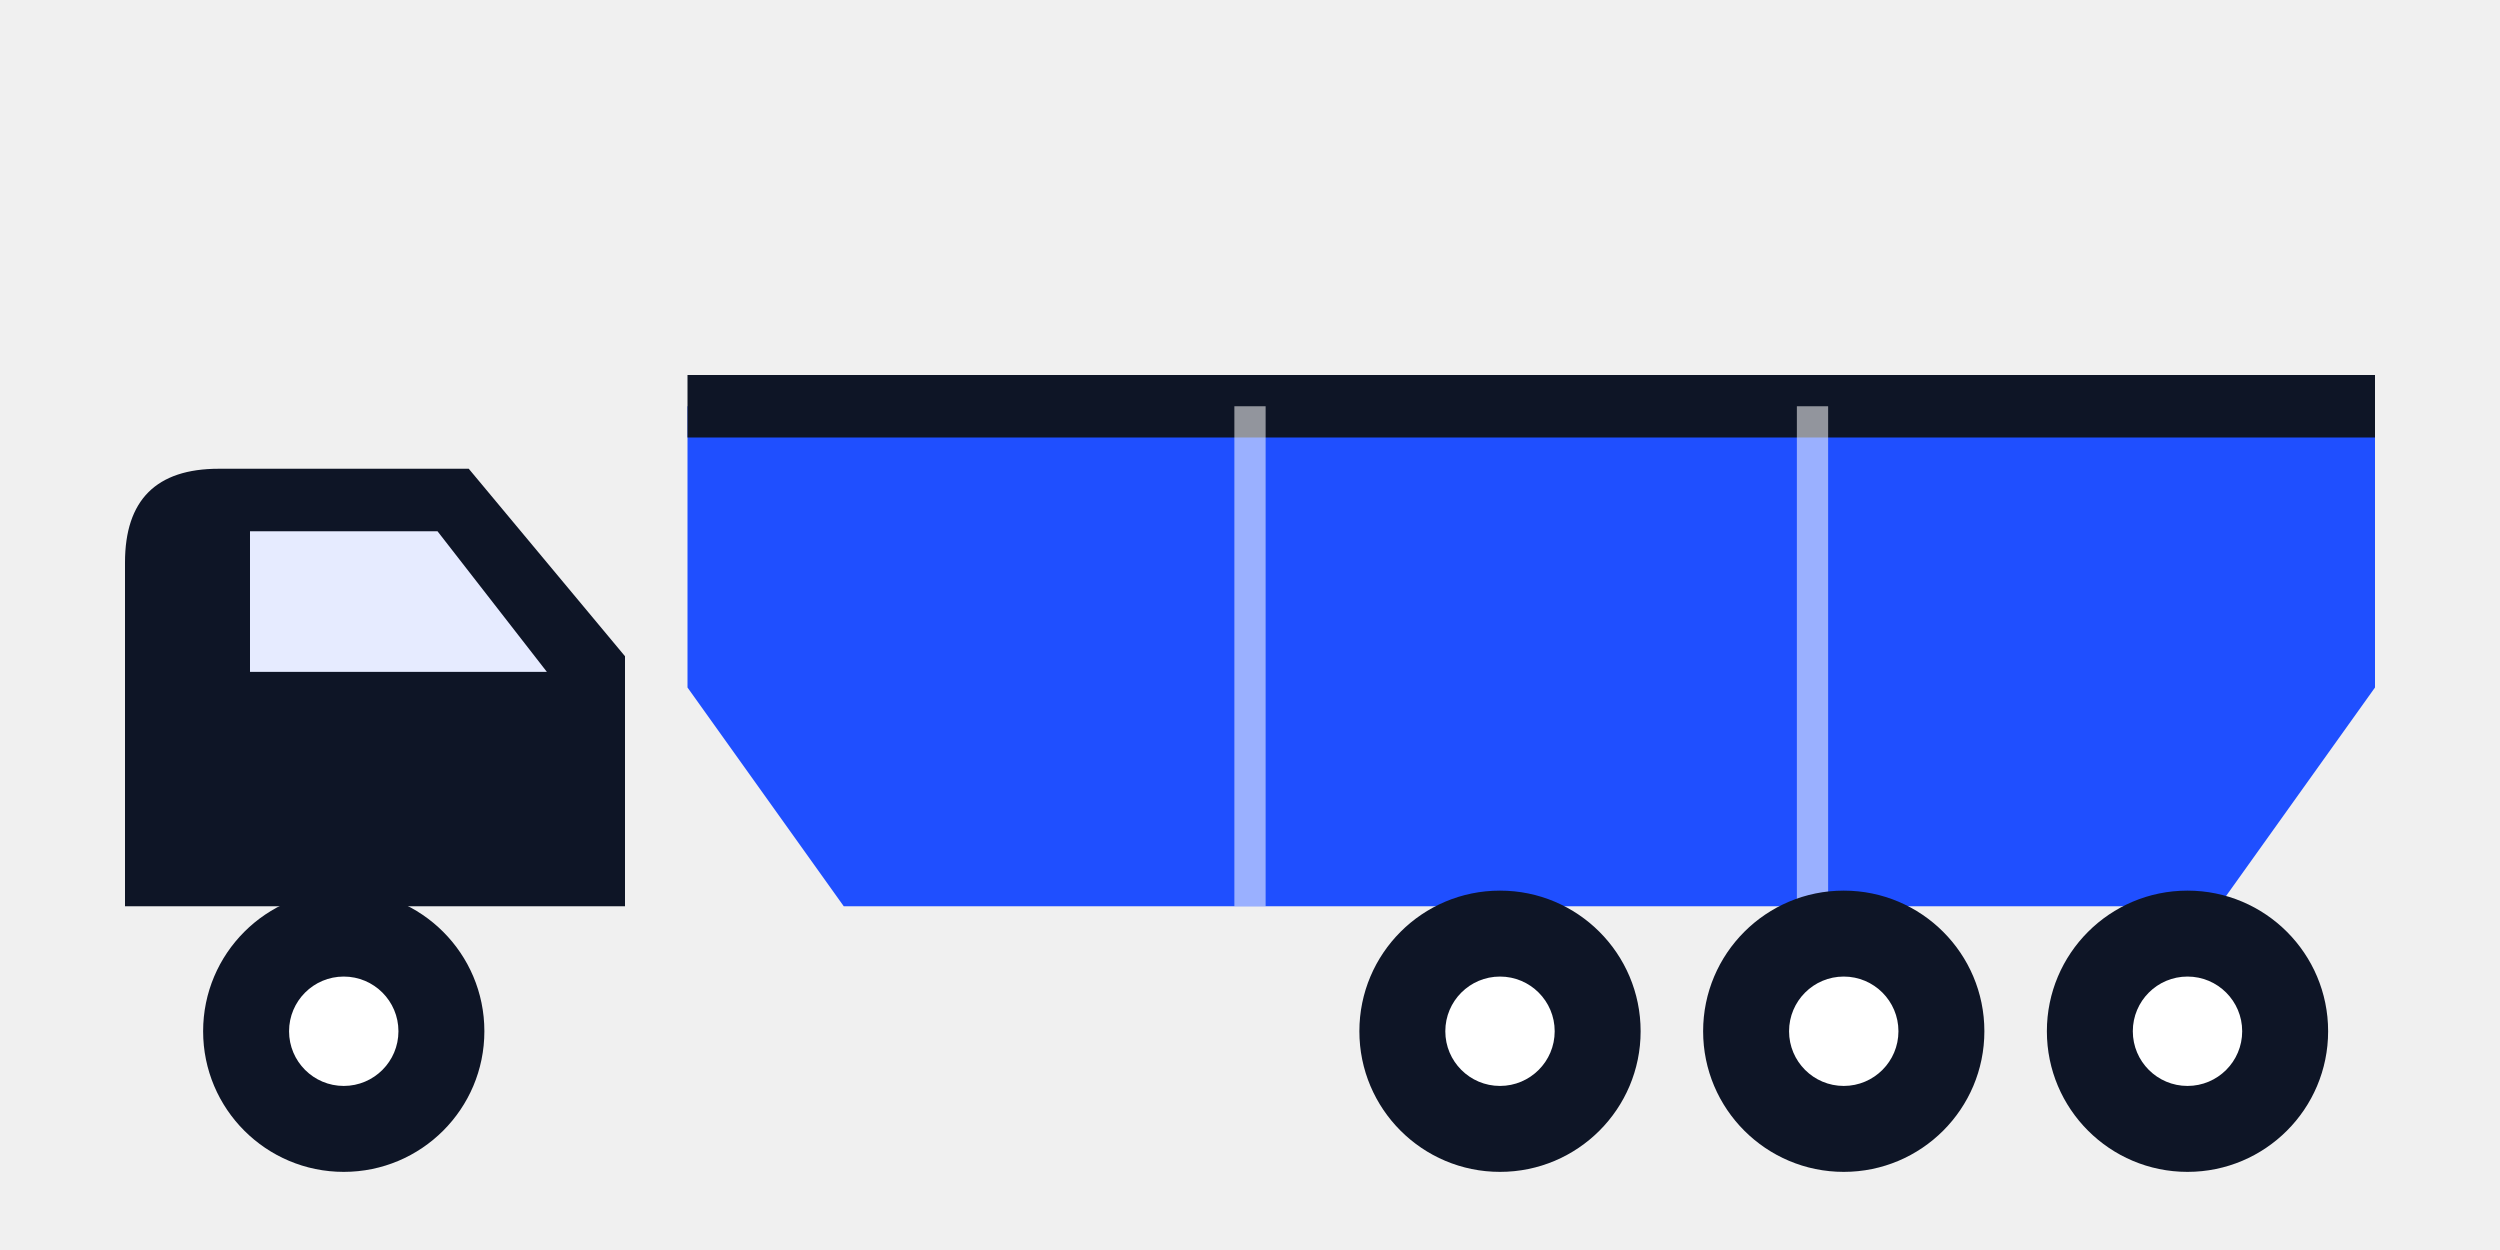
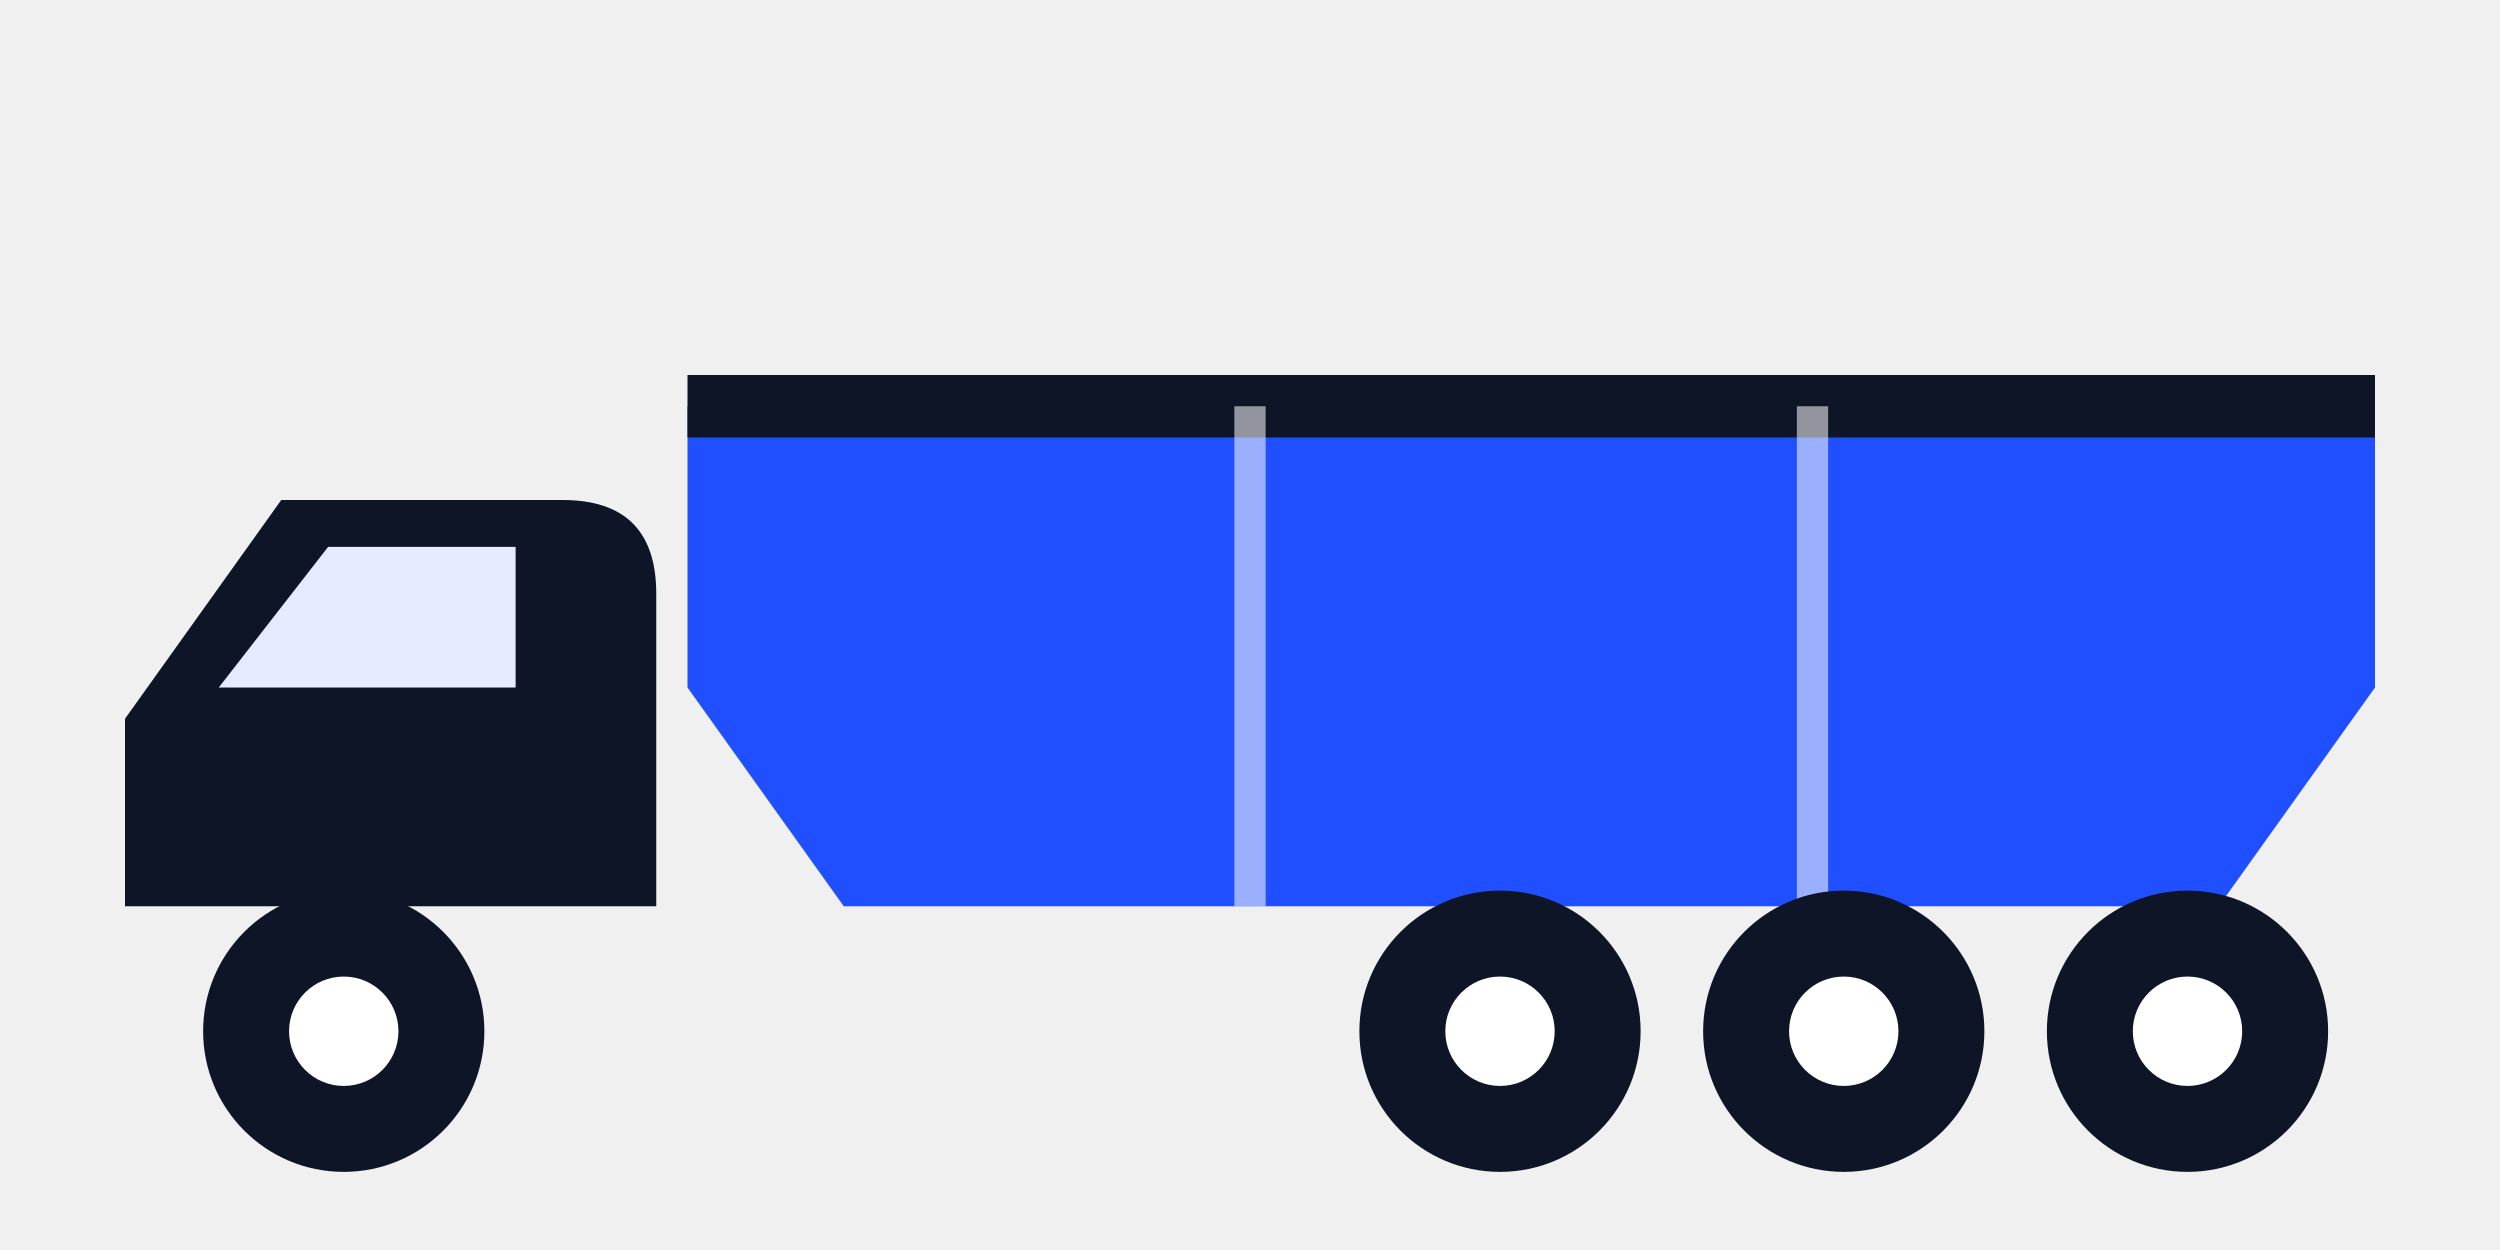
<svg xmlns="http://www.w3.org/2000/svg" viewBox="0 0 160 80" width="160" height="80">
-   <path d="M8 58 V36 q0-6 6-6 h16 l10 12 v16 z" fill="#0E1526" />
-   <path d="M16 34 h12 l7 9 h-19 z" fill="#E6EBFF" />
+   <path d="M8 58 V46 l10-14 h18 q6 0 6 6 v20 z" fill="#0E1526" />
+   <path d="M14 44 l7-9 h12 v9 z" fill="#E6EBFF" />
  <path d="M44 26 h108 v18 l-10 14 h-88 l-10 -14 z" fill="#1F4FFF" />
  <path d="M44 26 h108" stroke="#0E1526" stroke-width="4" />
  <path d="M80 26 v32 M116 26 v32" stroke="#FFFFFF" stroke-width="2" opacity=".55" />
  <circle cx="22" cy="66" r="9" fill="#0E1526" />
  <circle cx="22" cy="66" r="3.5" fill="#FFFFFF" />
  <circle cx="96" cy="66" r="9" fill="#0E1526" />
  <circle cx="96" cy="66" r="3.5" fill="#FFFFFF" />
  <circle cx="118" cy="66" r="9" fill="#0E1526" />
  <circle cx="118" cy="66" r="3.5" fill="#FFFFFF" />
  <circle cx="140" cy="66" r="9" fill="#0E1526" />
  <circle cx="140" cy="66" r="3.5" fill="#FFFFFF" />
</svg>
